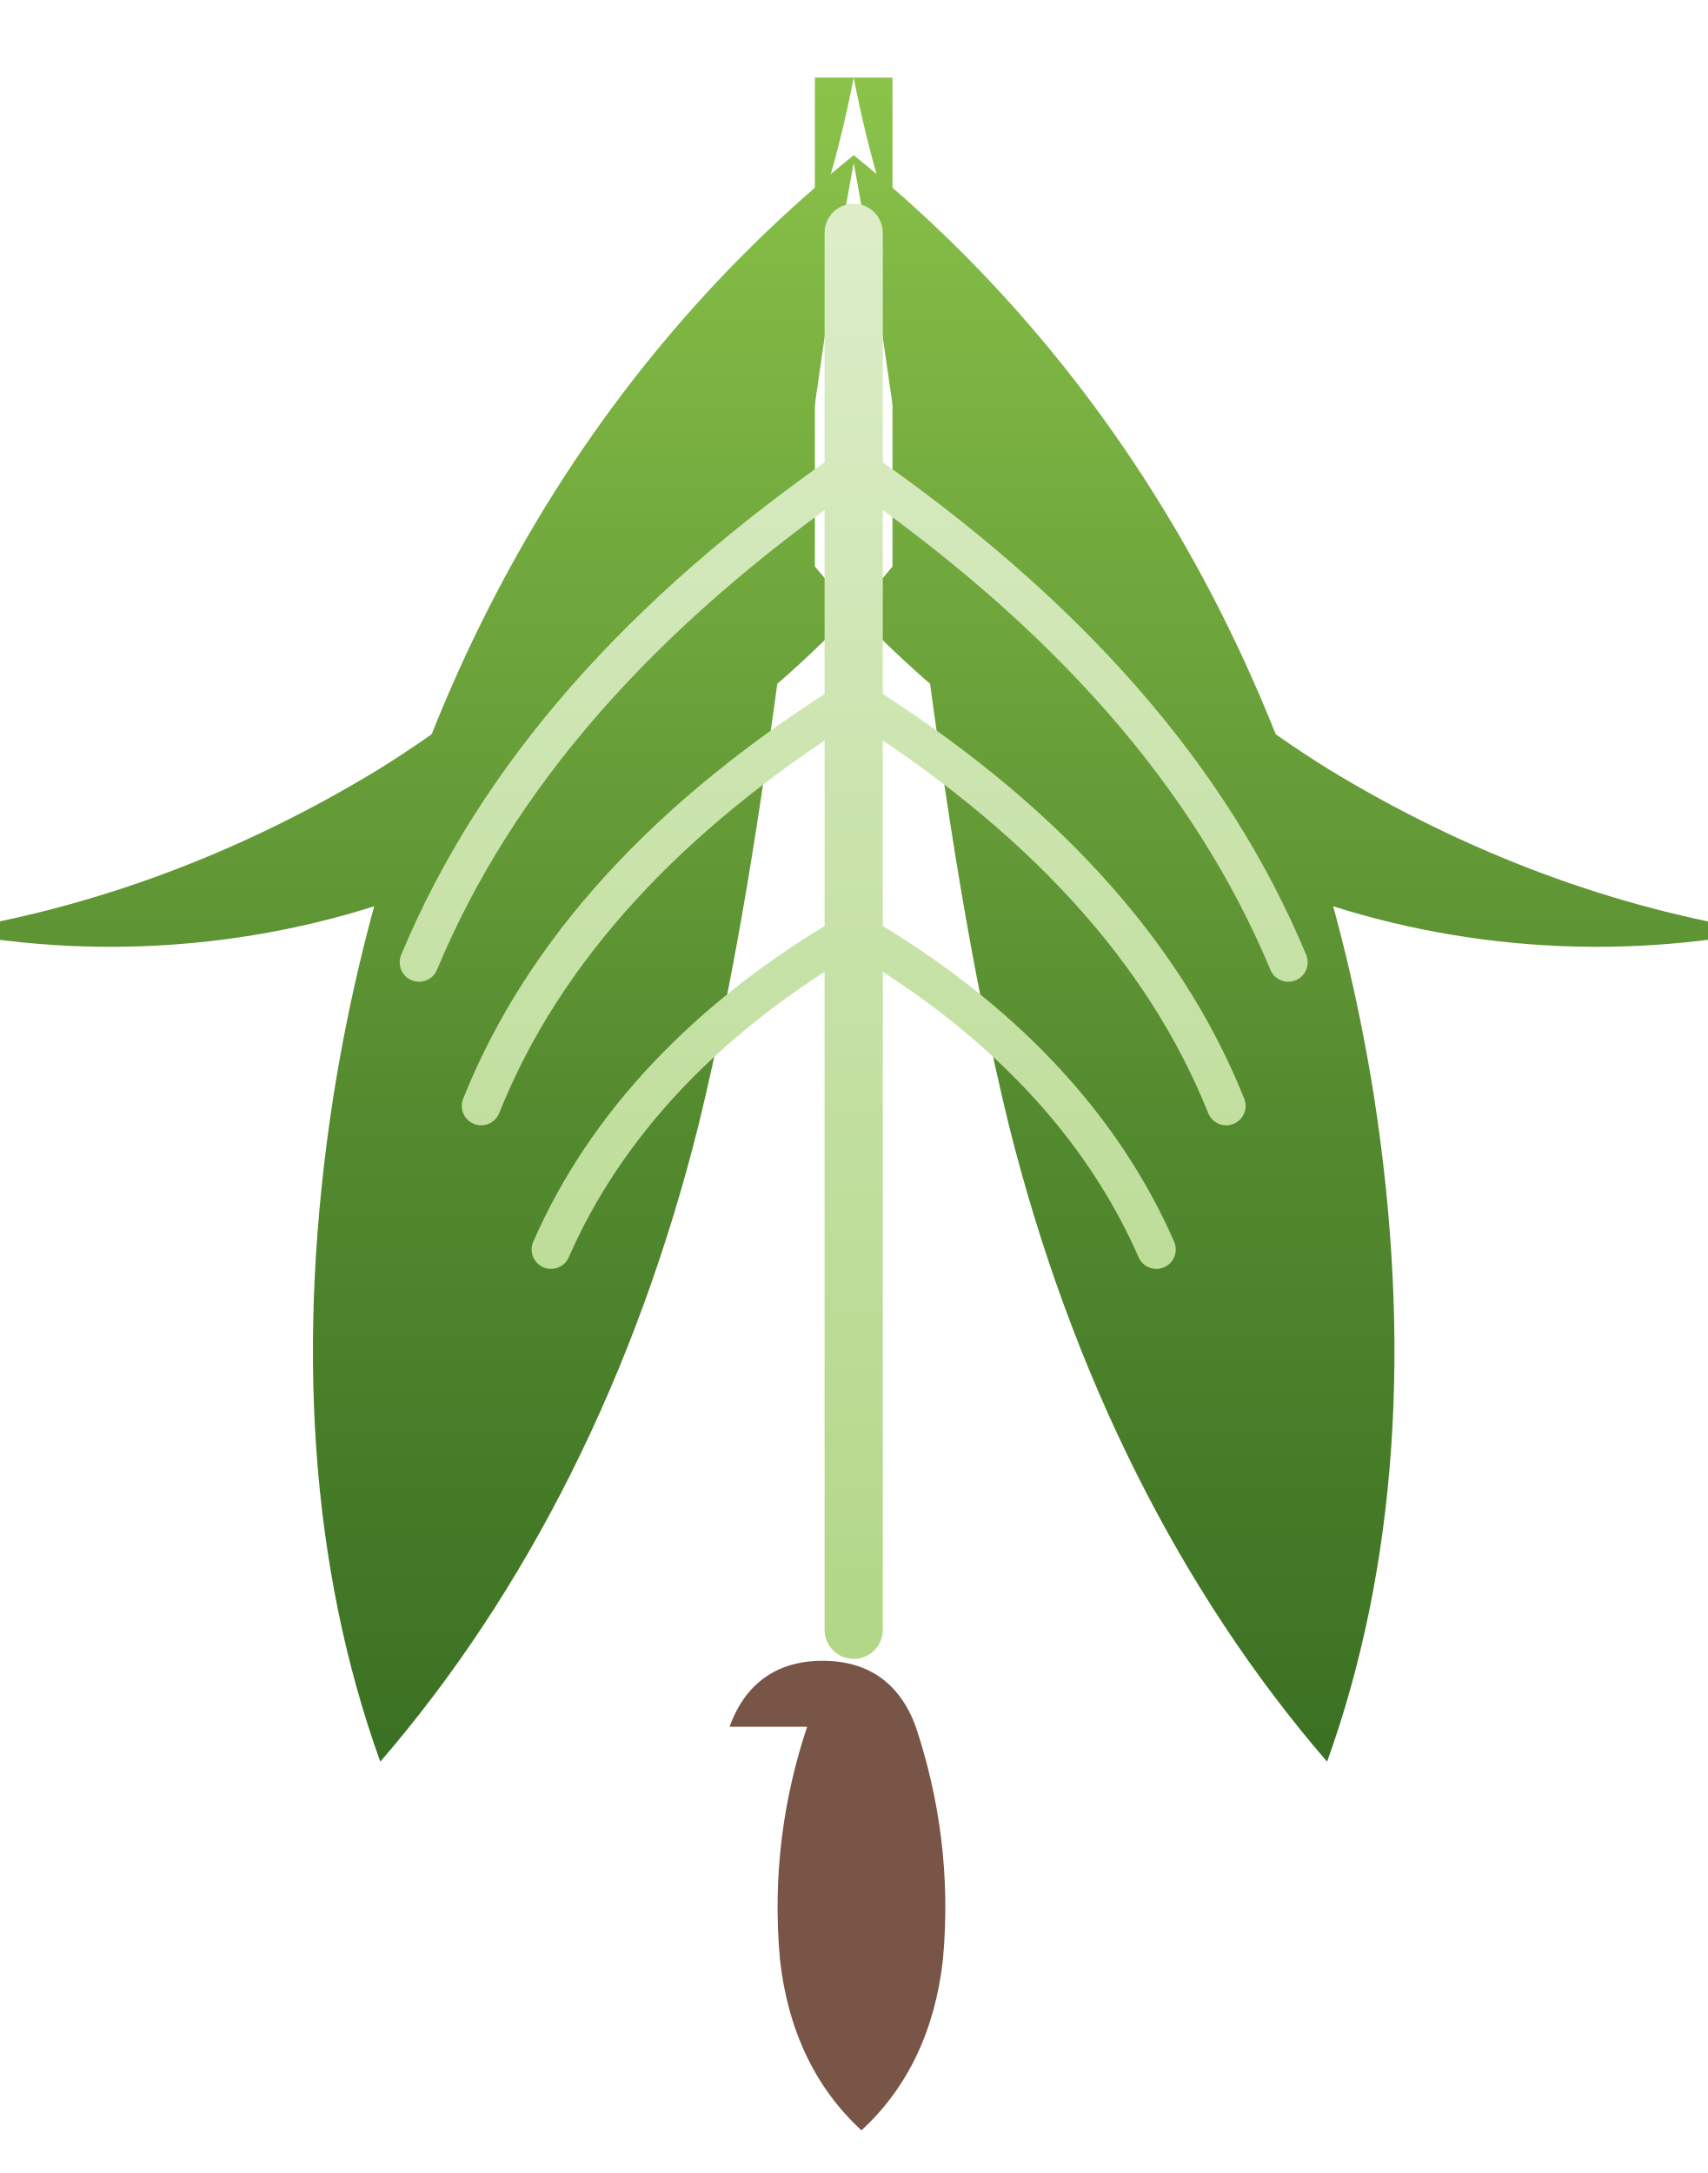
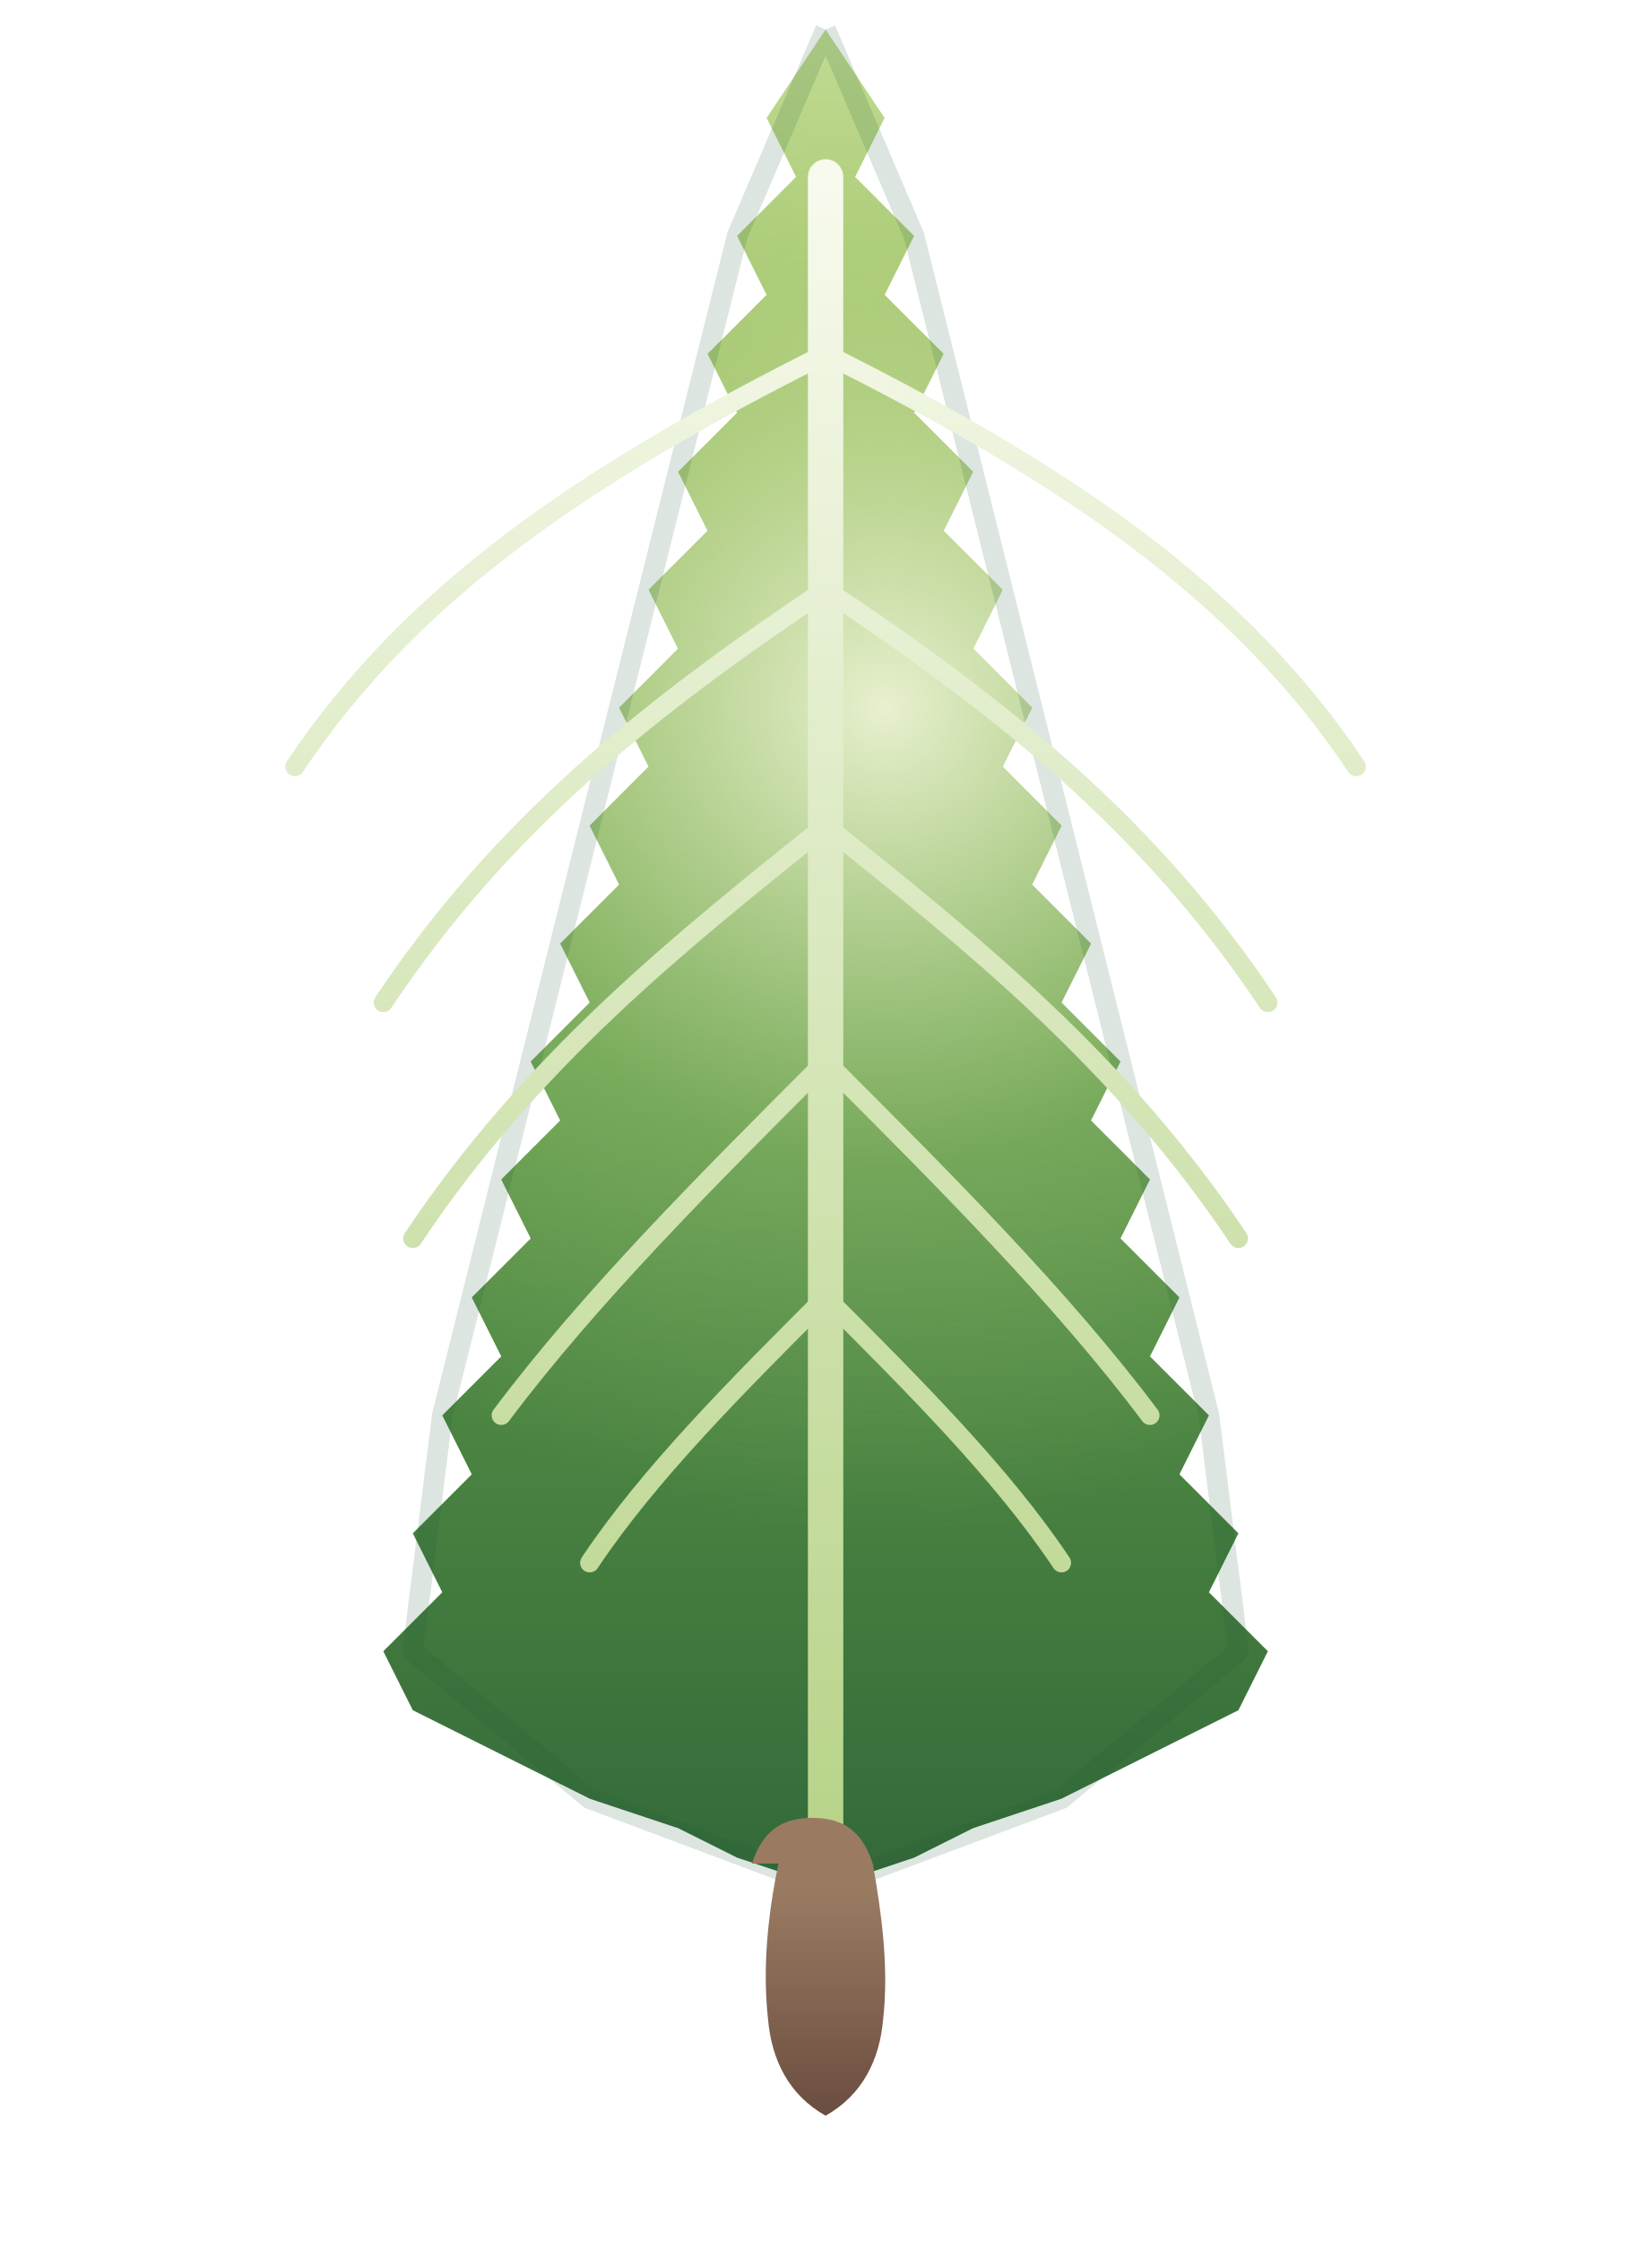
- <svg xmlns="http://www.w3.org/2000/svg" viewBox="10 4 44 56" role="img" aria-label="ARTEN">
+ <svg xmlns="http://www.w3.org/2000/svg" viewBox="4 0 56 76" role="img" aria-label="ARTEN">
  <defs>
-     <linearGradient id="leaf" x1="32" y1="6" x2="32" y2="54" gradientUnits="userSpaceOnUse">
-       <stop offset="0%" stop-color="#8BC34A" />
-       <stop offset="55%" stop-color="#558B2F" />
-       <stop offset="100%" stop-color="#33691E" />
+     <linearGradient id="leaf-base" x1="32" y1="0" x2="32" y2="66" gradientUnits="userSpaceOnUse">
+       <stop offset="0%" stop-color="#C5DE96" />
+       <stop offset="22%" stop-color="#8FB958" />
+       <stop offset="55%" stop-color="#5E9A48" />
+       <stop offset="100%" stop-color="#2F6538" />
    </linearGradient>
-     <linearGradient id="vein" x1="32" y1="10" x2="32" y2="50" gradientUnits="userSpaceOnUse">
-       <stop offset="0%" stop-color="#DCEDC8" />
-       <stop offset="100%" stop-color="#AED581" />
+     <radialGradient id="leaf-glow" cx="34" cy="24" r="28" gradientUnits="userSpaceOnUse">
+       <stop offset="0%" stop-color="#EEF4D6" stop-opacity="0.95" />
+       <stop offset="55%" stop-color="#C9DE98" stop-opacity="0.25" />
+       <stop offset="100%" stop-color="#C9DE98" stop-opacity="0" />
+     </radialGradient>
+     <linearGradient id="vein-color" x1="32" y1="6" x2="32" y2="62" gradientUnits="userSpaceOnUse">
+       <stop offset="0%" stop-color="#F7FAED" />
+       <stop offset="100%" stop-color="#B8D48A" />
+     </linearGradient>
+     <linearGradient id="stem-color" x1="32" y1="64" x2="32" y2="74" gradientUnits="userSpaceOnUse">
+       <stop offset="0%" stop-color="#9A7B62" />
+       <stop offset="100%" stop-color="#5D4037" />
    </linearGradient>
  </defs>
-   <path fill="url(#leaf)" d="M32 6c-1.5 7.8-5.8 13.8-12.2 17.8-3.6 2.2-7.4 3.6-11.2 4.2 4.2.8 8.6.4 12.6-1.2 4.8-1.8 8.8-4.6 11.8-8.2V6zm0 0c1.5 7.8 5.8 13.8 12.2 17.8 3.6 2.2 7.4 3.6 11.2 4.2-4.2.8-8.6.4-12.6-1.2-4.8-1.8-8.8-4.6-11.8-8.2V6z" />
-   <path fill="url(#leaf)" d="M32 8c-7.2 5.8-11.8 14.2-13.4 24.2-1 6.4-.6 12.2 1.2 17.2 3.8-4.4 6.6-10 8.2-16.4 2-8.2 2.4-16.2 4-24.8zm0 0c7.2 5.8 11.8 14.2 13.4 24.2 1 6.4.6 12.2-1.2 17.2-3.8-4.4-6.6-10-8.2-16.4-2-8.2-2.4-16.2-4-24.8z" />
-   <path fill="none" stroke="url(#vein)" stroke-width="1.5" stroke-linecap="round" d="M32 10v36" />
-   <path fill="none" stroke="url(#vein)" stroke-width="1" stroke-linecap="round" d="M32 16c-5.5 3.8-9.2 8-11.2 12.8M32 22c-4.8 3-8 6.5-9.6 10.5M32 28c-3.8 2.2-6.4 5-7.8 8.2" />
-   <path fill="none" stroke="url(#vein)" stroke-width="1" stroke-linecap="round" d="M32 16c5.5 3.8 9.2 8 11.2 12.8M32 22c4.8 3 8 6.5 9.6 10.5M32 28c3.8 2.2 6.4 5 7.8 8.2" />
-   <path fill="#795548" d="M30.8 48.5c-.6 1.8-.9 3.8-.7 6 .2 1.8.9 3.3 2.1 4.4 1.2-1.1 1.9-2.6 2.1-4.4.2-2.2-.1-4.2-.7-6-.4-1.1-1.2-1.7-2.4-1.7s-2 .6-2.4 1.7z" />
+   <path fill="url(#leaf-base)" d="     M32 1     L30 4 31 6 29 8 30 10 28 12 29 14 27 16 28 18 26 20 27 22 25 24 26 26 24 28 25 30 23 32 24 34 22 36 23 38 21 40 22 42 20 44 21 46 19 48 20 50 18 52 19 54 17 56 18 58 20 59 22 60 24 61 27 62 29 63 32 64     35 63 37 62 40 61 42 60 44 59 46 58 47 56 45 54 46 52 44 50 45 48 43 46 44 44 42 42 43 40 41 38 42 36 40 34 41 32 39 30 40 28 38 26 39 24 37 22 38 20 36 18 37 16 35 14 36 12 34 10 35 8 33 6 34 4 32 1Z" />
+   <path fill="url(#leaf-glow)" d="     M32 1     L30 4 31 6 29 8 30 10 28 12 29 14 27 16 28 18 26 20 27 22 25 24 26 26 24 28 25 30 23 32 24 34 22 36 23 38 21 40 22 42 20 44 21 46 19 48 20 50 18 52 19 54 17 56 18 58 20 59 22 60 24 61 27 62 29 63 32 64     35 63 37 62 40 61 42 60 44 59 46 58 47 56 45 54 46 52 44 50 45 48 43 46 44 44 42 42 43 40 41 38 42 36 40 34 41 32 39 30 40 28 38 26 39 24 37 22 38 20 36 18 37 16 35 14 36 12 34 10 35 8 33 6 34 4 32 1Z" />
+   <path fill="none" stroke="#245832" stroke-opacity="0.16" stroke-width="0.7" stroke-linejoin="round" d="M32 1 29 8 27 16 25 24 23 32 21 40 19 48 18 56 24 61 32 64 40 61 46 56 45 48 43 40 41 32 39 24 37 16 35 8 32 1" />
+   <path fill="none" stroke="url(#vein-color)" stroke-width="1.2" stroke-linecap="round" d="M32 6v56" />
+   <path fill="none" stroke="url(#vein-color)" stroke-width="0.65" stroke-linecap="round" d="M32 12 C24 16 18 20 14 26 M32 20 C26 24 21 28 17 34 M32 28 C27 32 22 36 18 42 M32 36 C28 40 24 44 21 48 M32 44 C29 47 26 50 24 53" />
+   <path fill="none" stroke="url(#vein-color)" stroke-width="0.65" stroke-linecap="round" d="M32 12 C40 16 46 20 50 26 M32 20 C38 24 43 28 47 34 M32 28 C37 32 42 36 46 42 M32 36 C36 40 40 44 43 48 M32 44 C35 47 38 50 40 53" />
+   <path fill="url(#stem-color)" d="M30.4 63.2c-.35 1.7-.55 3.5-.35 5.3.12 1.35.7 2.55 1.95 3.25 1.25-.7 1.83-1.9 1.95-3.25.2-1.8-.05-3.6-.35-5.3-.35-1.05-.95-1.55-2.05-1.55-1.1 0-1.7.5-2.05 1.55z" />
</svg>
